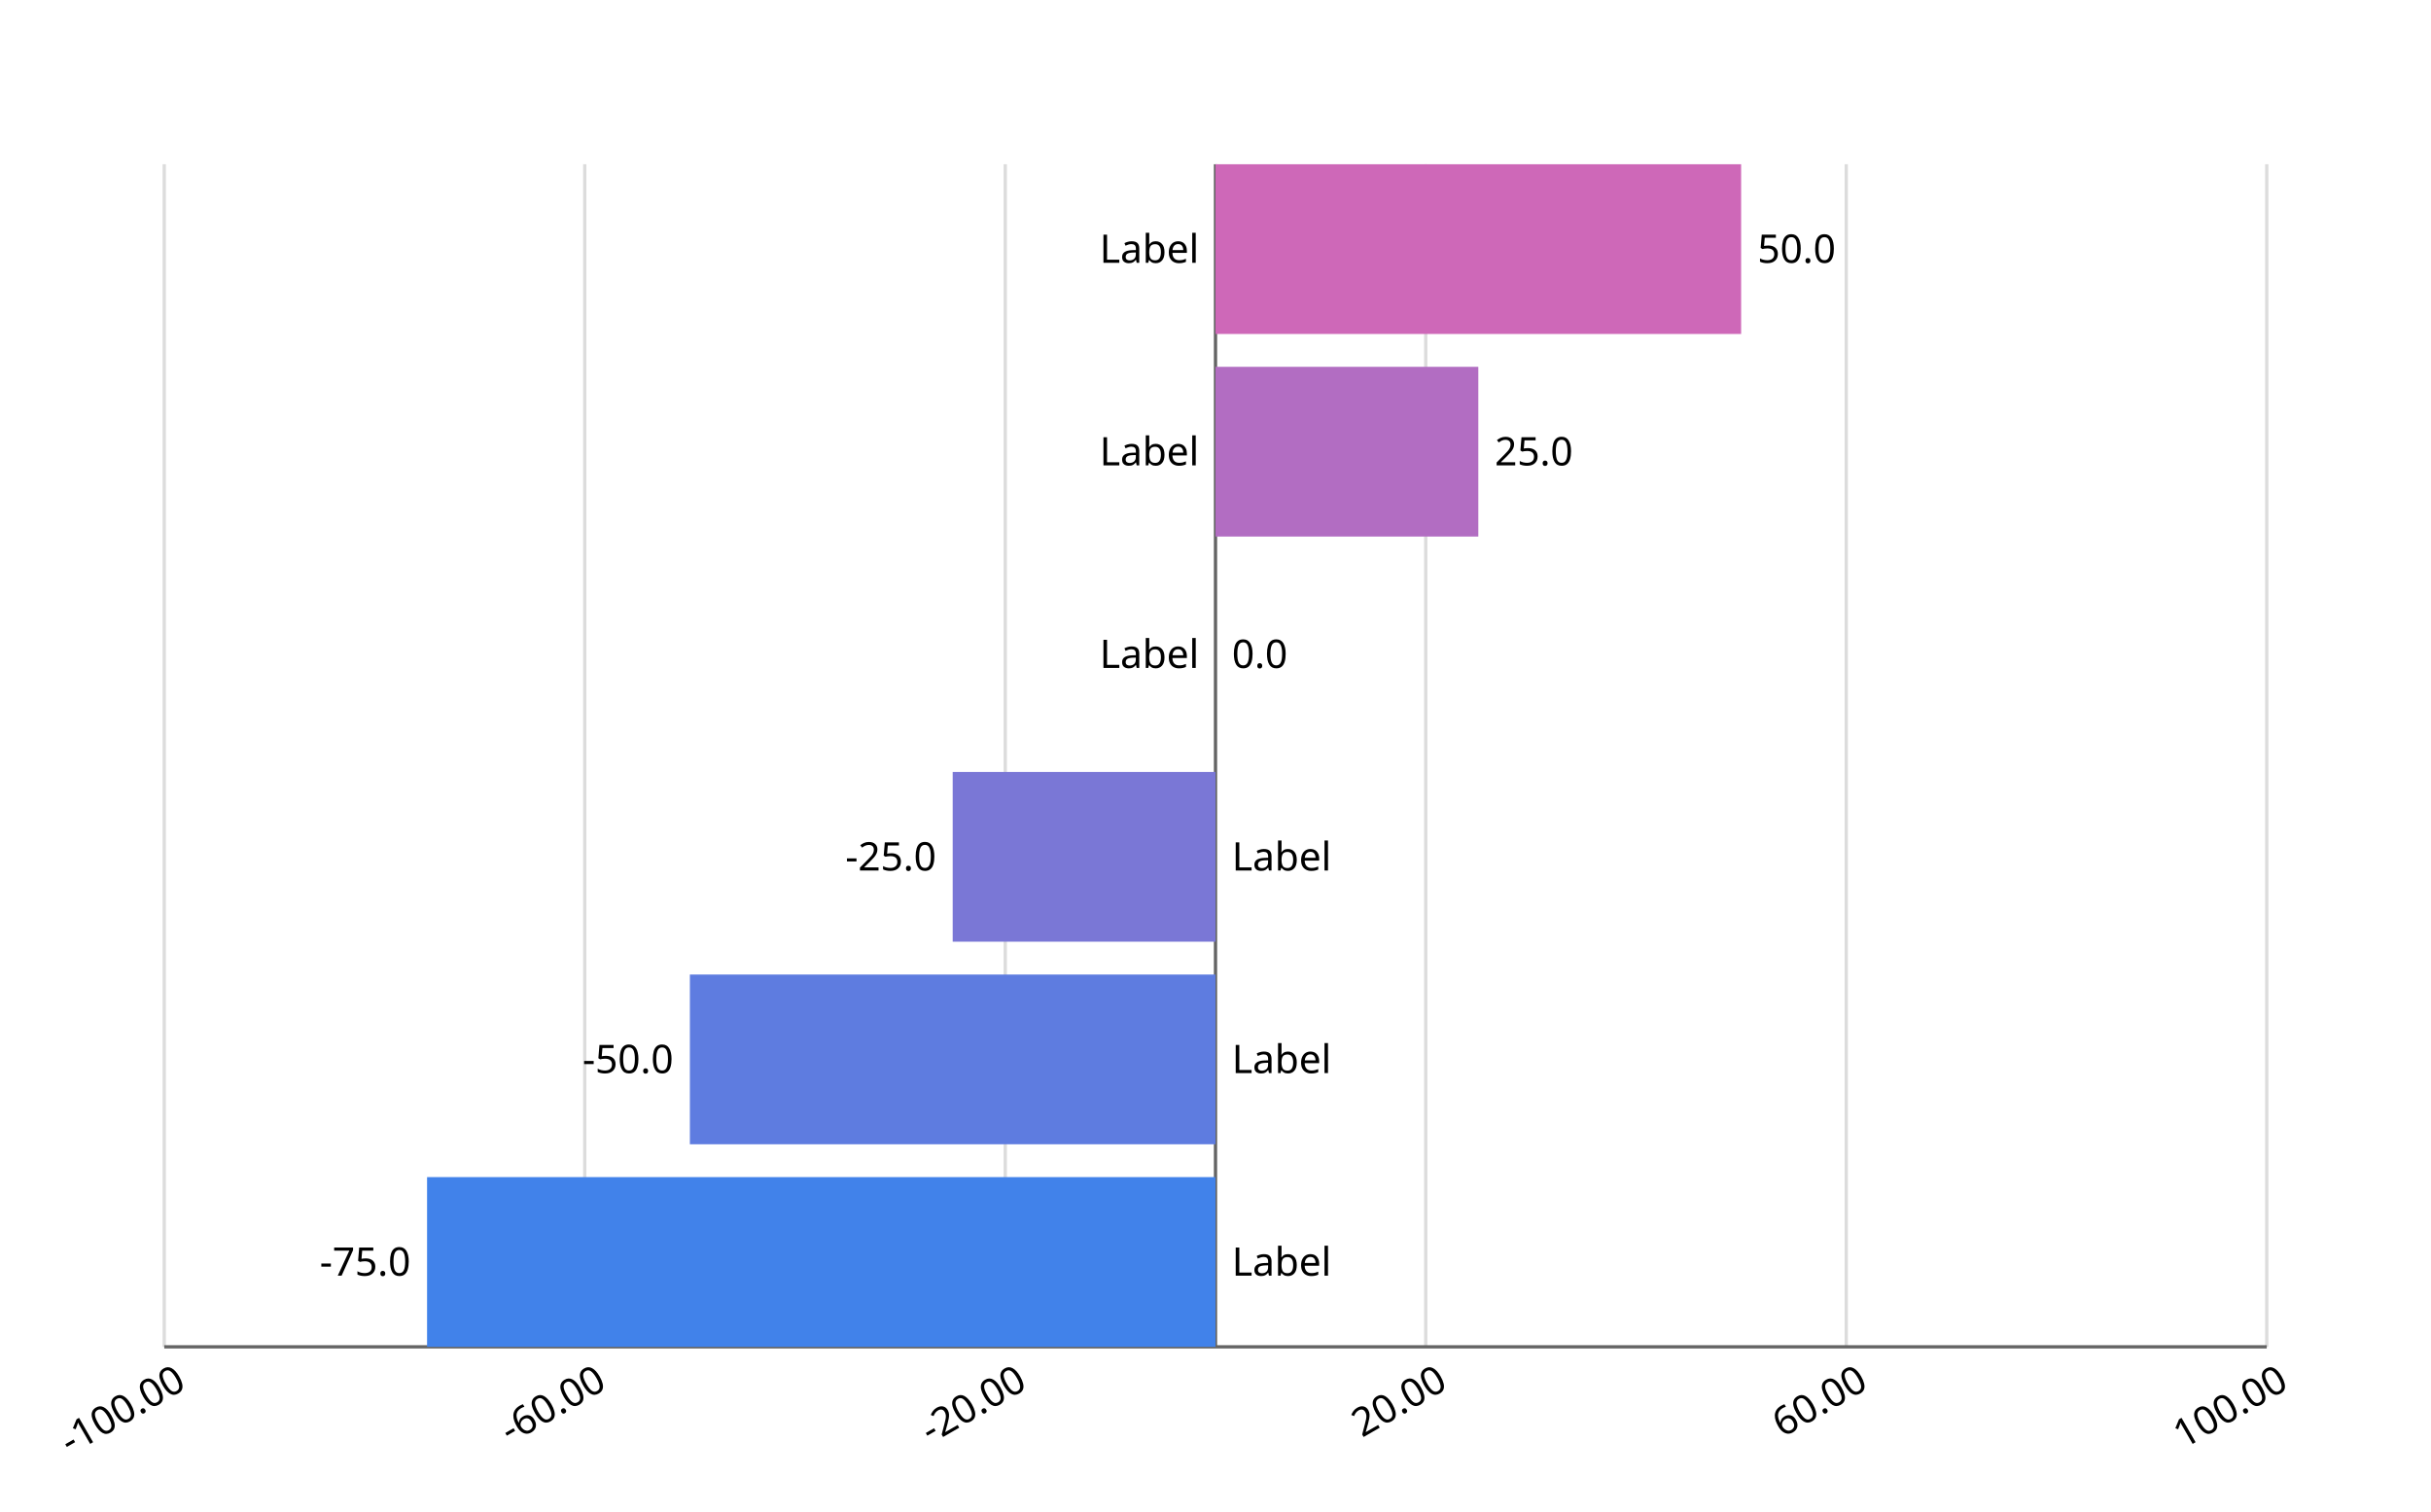
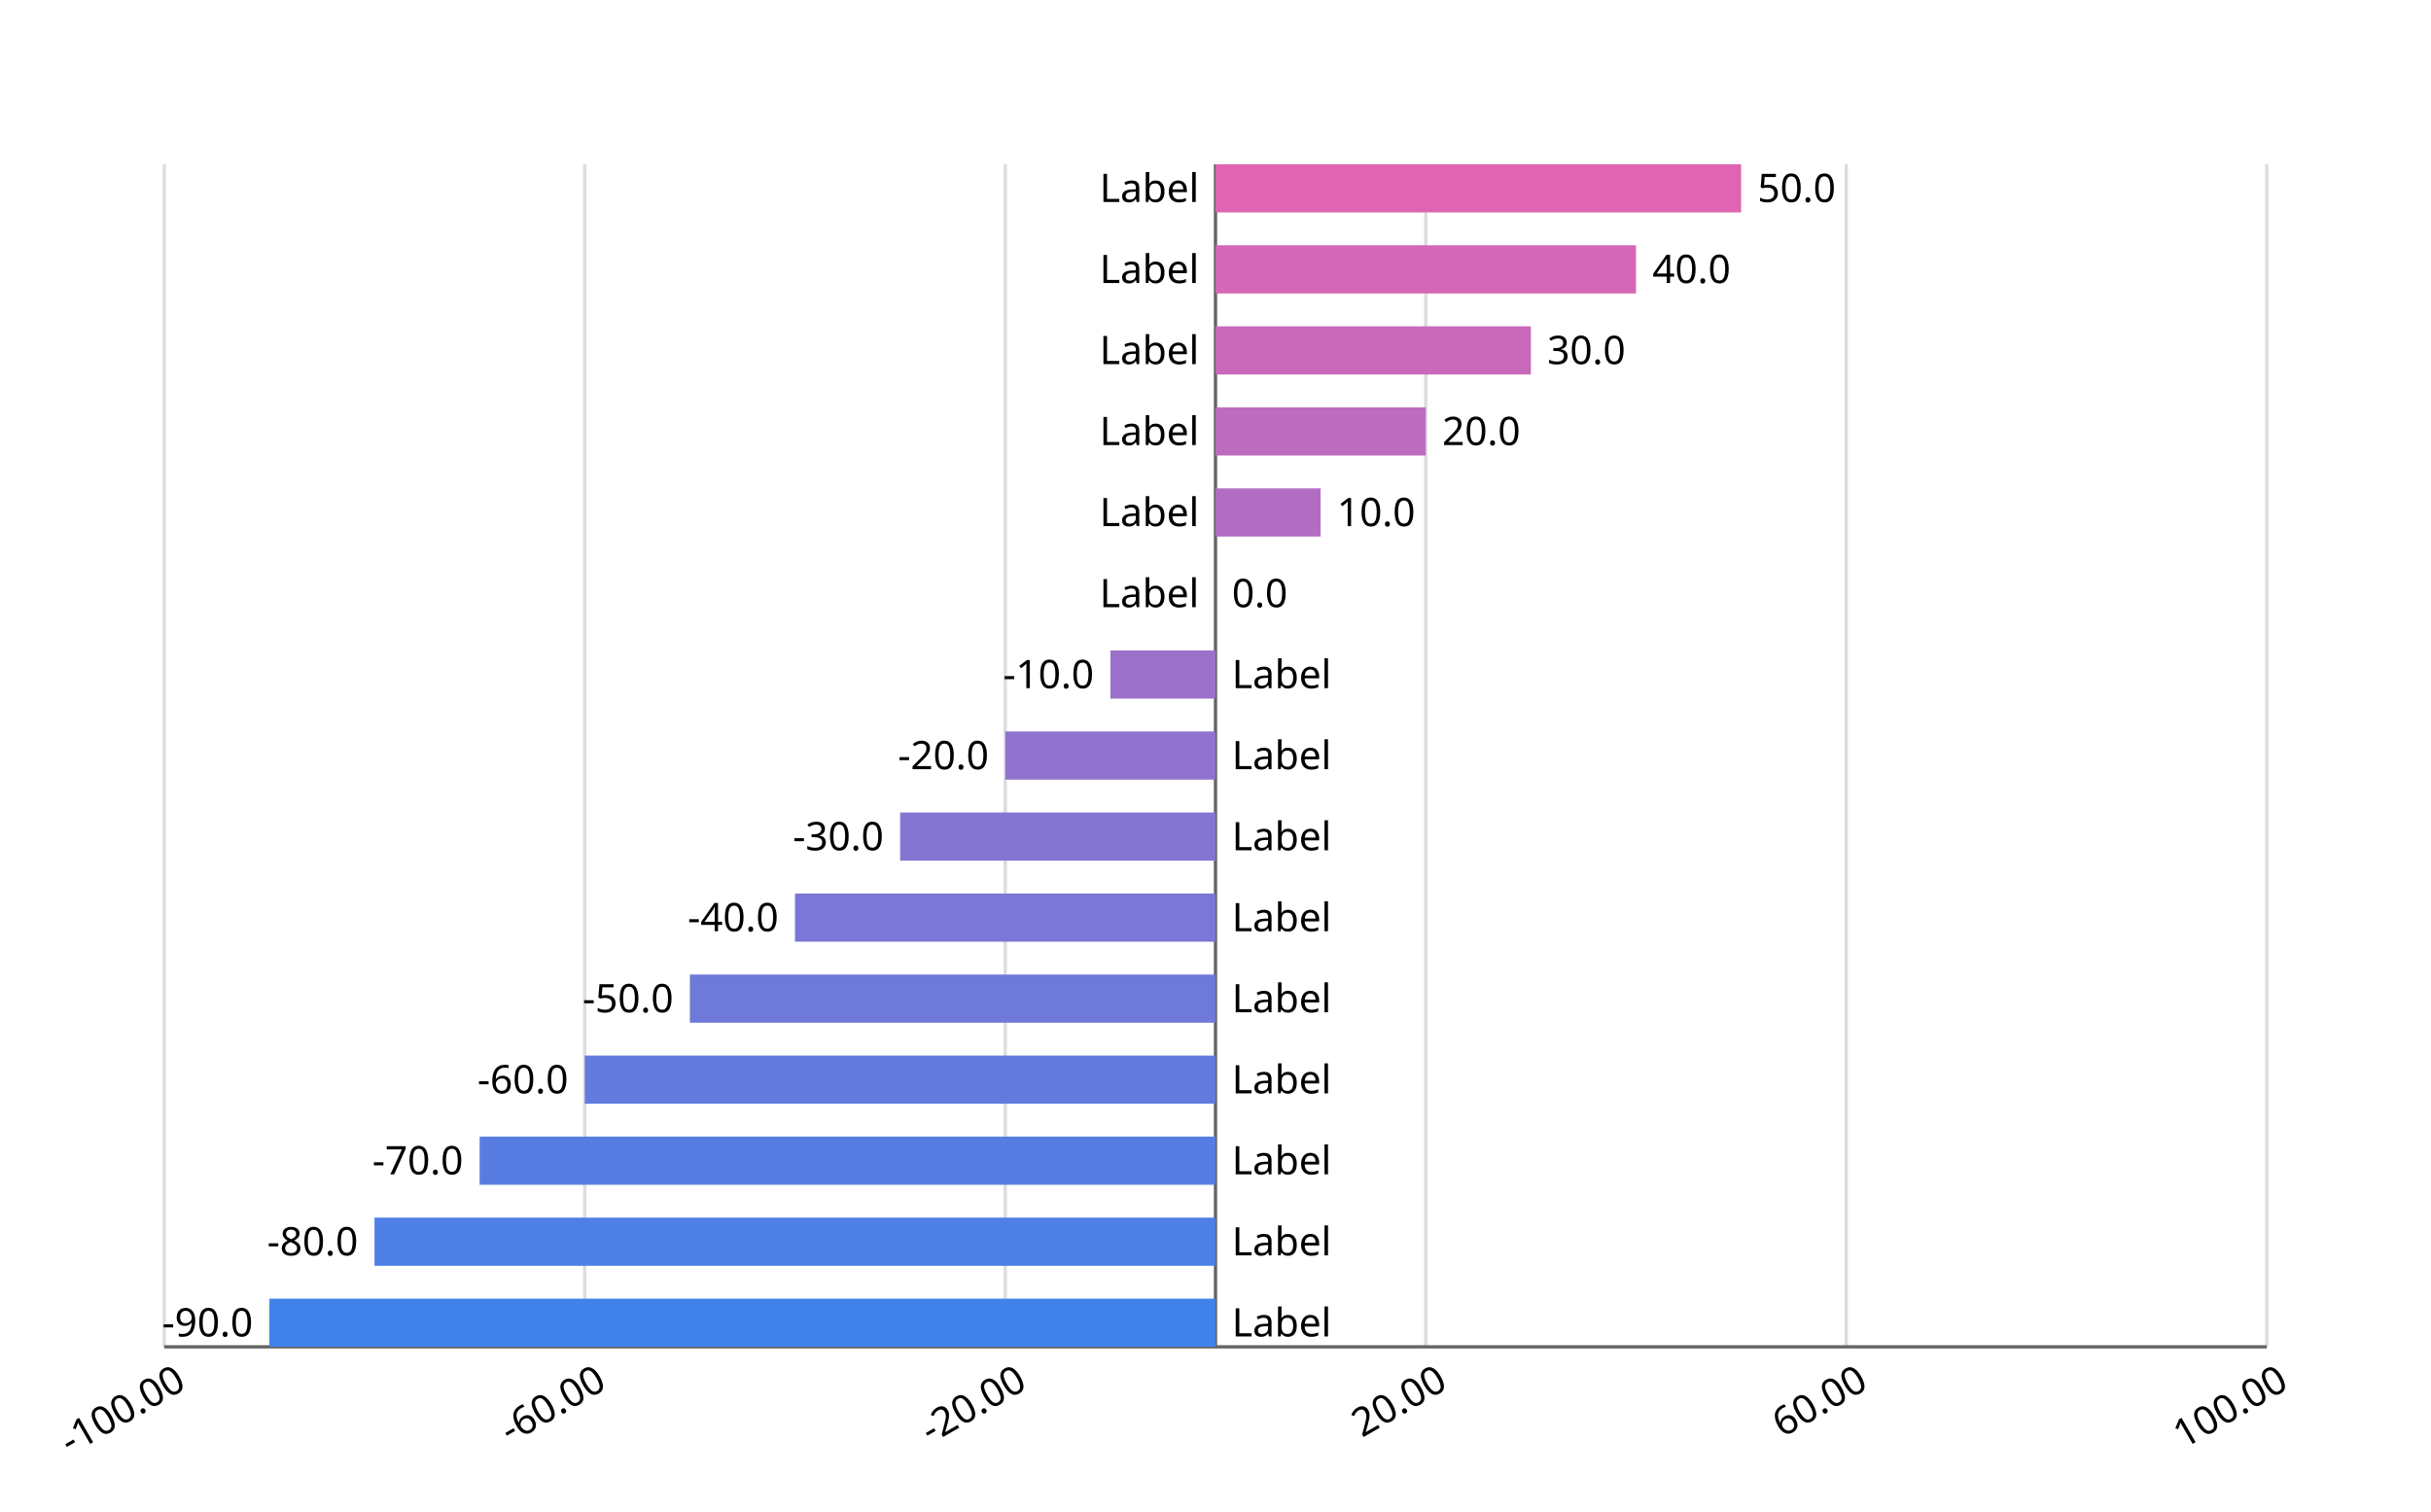
<svg xmlns="http://www.w3.org/2000/svg" style="font-family: sans-serif;" version="1.1" viewBox="0 0 740 460" stroke-width="1">
  <defs>
    <clipPath id="fuckyou">
      <rect x="50" y="50" width="640" height="360" />
    </clipPath>
  </defs>
  <g stroke="#dcdcdc">
    <line x1="50" y1="50" x2="50" y2="410" />
    <line x1="178" y1="50" x2="178" y2="410" />
    <line x1="306" y1="50" x2="306" y2="410" />
    <line x1="434" y1="50" x2="434" y2="410" />
    <line x1="562" y1="50" x2="562" y2="410" />
    <line x1="690" y1="50" x2="690" y2="410" />
  </g>
  <g text-anchor="end" dominant-baseline="hanging" font-size="12">
    <text x="50" y="415" transform="rotate(-30, 50, 410)">  -100.00</text>
    <text x="178" y="415" transform="rotate(-30, 178, 410)">   -60.00</text>
    <text x="306" y="415" transform="rotate(-30, 306, 410)">   -20.00</text>
    <text x="434" y="415" transform="rotate(-30, 434, 410)">    20.00</text>
    <text x="562" y="415" transform="rotate(-30, 562, 410)">    60.00</text>
    <text x="690" y="415" transform="rotate(-30, 690, 410)">   100.00</text>
  </g>
  <g stroke="#646464">
    <line x1="370" y1="50" x2="370" y2="410" />
    <line x1="50" y1="410" x2="690" y2="410" />
  </g>
  <g dominant-baseline="middle" font-size="12">
    <g dominant-baseline="middle">
-       <rect fill="#ce68b8" x="370" y="50" width="160" height="51.667" />
-       <text x="535" y="75.833">     50.0</text>
-       <rect fill="#b26dc2" x="370" y="111.667" width="80" height="51.667" />
-       <text x="455" y="137.5">     25.0</text>
+       <rect fill="#df65b2" x="370" y="50" width="160" height="14.667" />
+       <text x="535" y="57.333">     50.0</text>
+       <rect fill="#d467b6" x="370" y="74.667" width="128" height="14.667" />
+       <text x="503" y="82">     40.0</text>
+       <rect fill="#c969ba" x="370" y="99.333" width="96" height="14.667" />
+       <text x="471" y="106.667">     30.0</text>
+       <rect fill="#bd6bbe" x="370" y="124" width="64" height="14.667" />
+       <text x="439" y="131.333">     20.0</text>
+       <rect fill="#b26dc2" x="370" y="148.667" width="32" height="14.667" />
+       <text x="407" y="156">     10.0</text>
    </g>
-     <rect fill="#9672cc" x="370" y="173.333" width="-0" height="51.667" />
-     <text x="375" y="199.167">      0.0</text>
+     <rect fill="#a76fc6" x="370" y="173.333" width="-0" height="14.667" />
+     <text x="375" y="180.667">      0.0</text>
    <g dominant-baseline="middle" text-anchor="end">
-       <rect fill="#7a77d6" x="290" y="235" width="80" height="51.667" />
-       <text x="285" y="260.833">    -25.0</text>
-       <rect fill="#5e7ce0" x="210" y="296.667" width="160" height="51.667" />
-       <text x="205" y="322.5">    -50.0</text>
-       <rect fill="#4182ea" x="130" y="358.333" width="240" height="51.667" />
-       <text x="125" y="384.167">    -75.0</text>
+       <rect fill="#9c71ca" x="338" y="198" width="32" height="14.667" />
+       <text x="333" y="205.333">    -10.0</text>
+       <rect fill="#9073ce" x="306" y="222.667" width="64" height="14.667" />
+       <text x="301" y="230">    -20.0</text>
+       <rect fill="#8575d2" x="274" y="247.333" width="96" height="14.667" />
+       <text x="269" y="254.667">    -30.0</text>
+       <rect fill="#7a77d6" x="242" y="272" width="128" height="14.667" />
+       <text x="237" y="279.333">    -40.0</text>
+       <rect fill="#6f79da" x="210" y="296.667" width="160" height="14.667" />
+       <text x="205" y="304">    -50.0</text>
+       <rect fill="#637bde" x="178" y="321.333" width="192" height="14.667" />
+       <text x="173" y="328.667">    -60.0</text>
+       <rect fill="#587de2" x="146" y="346" width="224" height="14.667" />
+       <text x="141" y="353.333">    -70.0</text>
+       <rect fill="#4d7fe6" x="114" y="370.667" width="256" height="14.667" />
+       <text x="109" y="378">    -80.0</text>
+       <rect fill="#4182ea" x="82" y="395.333" width="288" height="14.667" />
+       <text x="77" y="402.667">    -90.0</text>
      <g dominant-baseline="middle" text-anchor="end">
-         <text x="365" y="75.833">Label</text>
-         <text x="365" y="137.5">Label</text>
+         <text x="365" y="57.333">Label</text>
+         <text x="365" y="82">Label</text>
+         <text x="365" y="106.667">Label</text>
+         <text x="365" y="131.333">Label</text>
+         <text x="365" y="156">Label</text>
      </g>
-       <text x="365" y="199.167">Label</text>
+       <text x="365" y="180.667">Label</text>
      <g dominant-baseline="middle" text-anchor="start">
-         <text x="375" y="260.833">Label</text>
-         <text x="375" y="322.5">Label</text>
-         <text x="375" y="384.167">Label</text>
+         <text x="375" y="205.333">Label</text>
+         <text x="375" y="230">Label</text>
+         <text x="375" y="254.667">Label</text>
+         <text x="375" y="279.333">Label</text>
+         <text x="375" y="304">Label</text>
+         <text x="375" y="328.667">Label</text>
+         <text x="375" y="353.333">Label</text>
+         <text x="375" y="378">Label</text>
+         <text x="375" y="402.667">Label</text>
      </g>
    </g>
  </g>
</svg>
